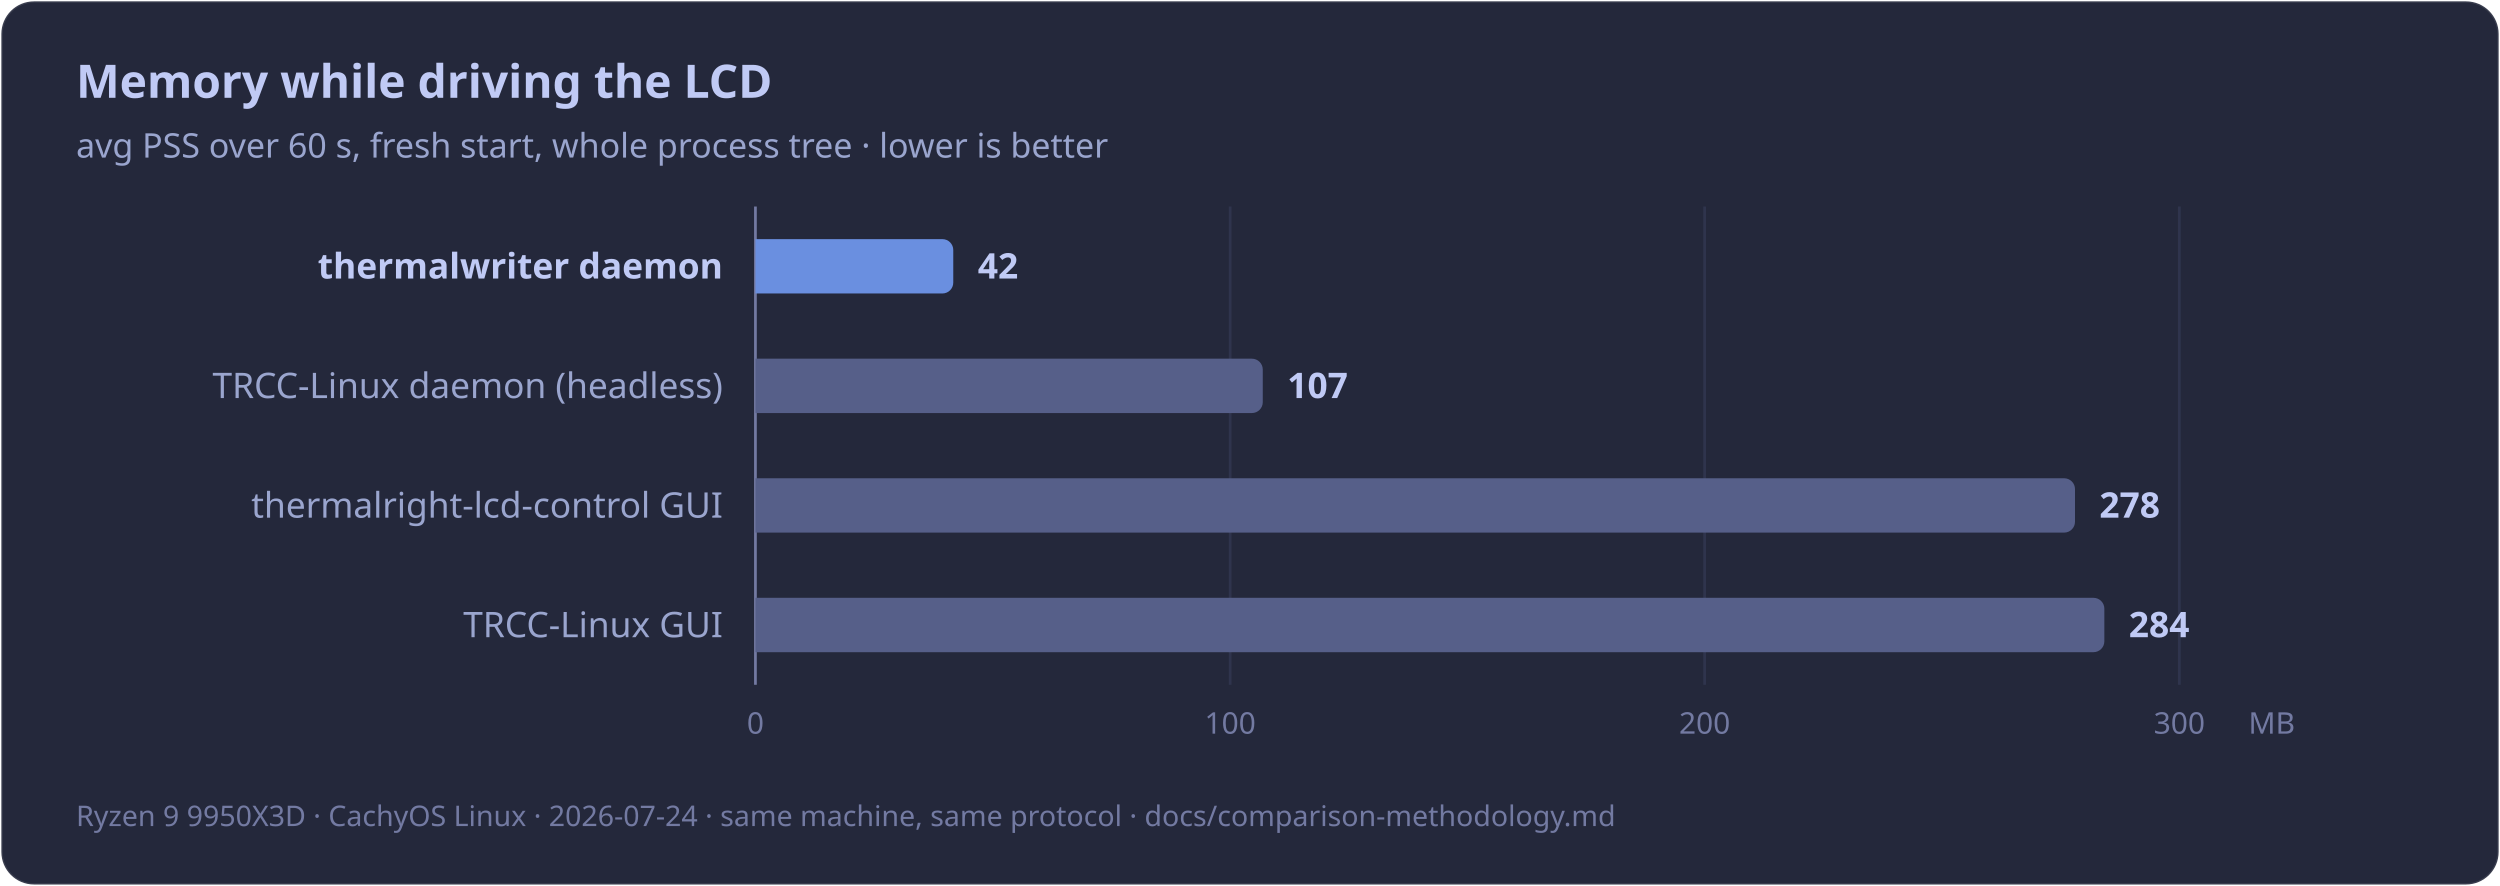
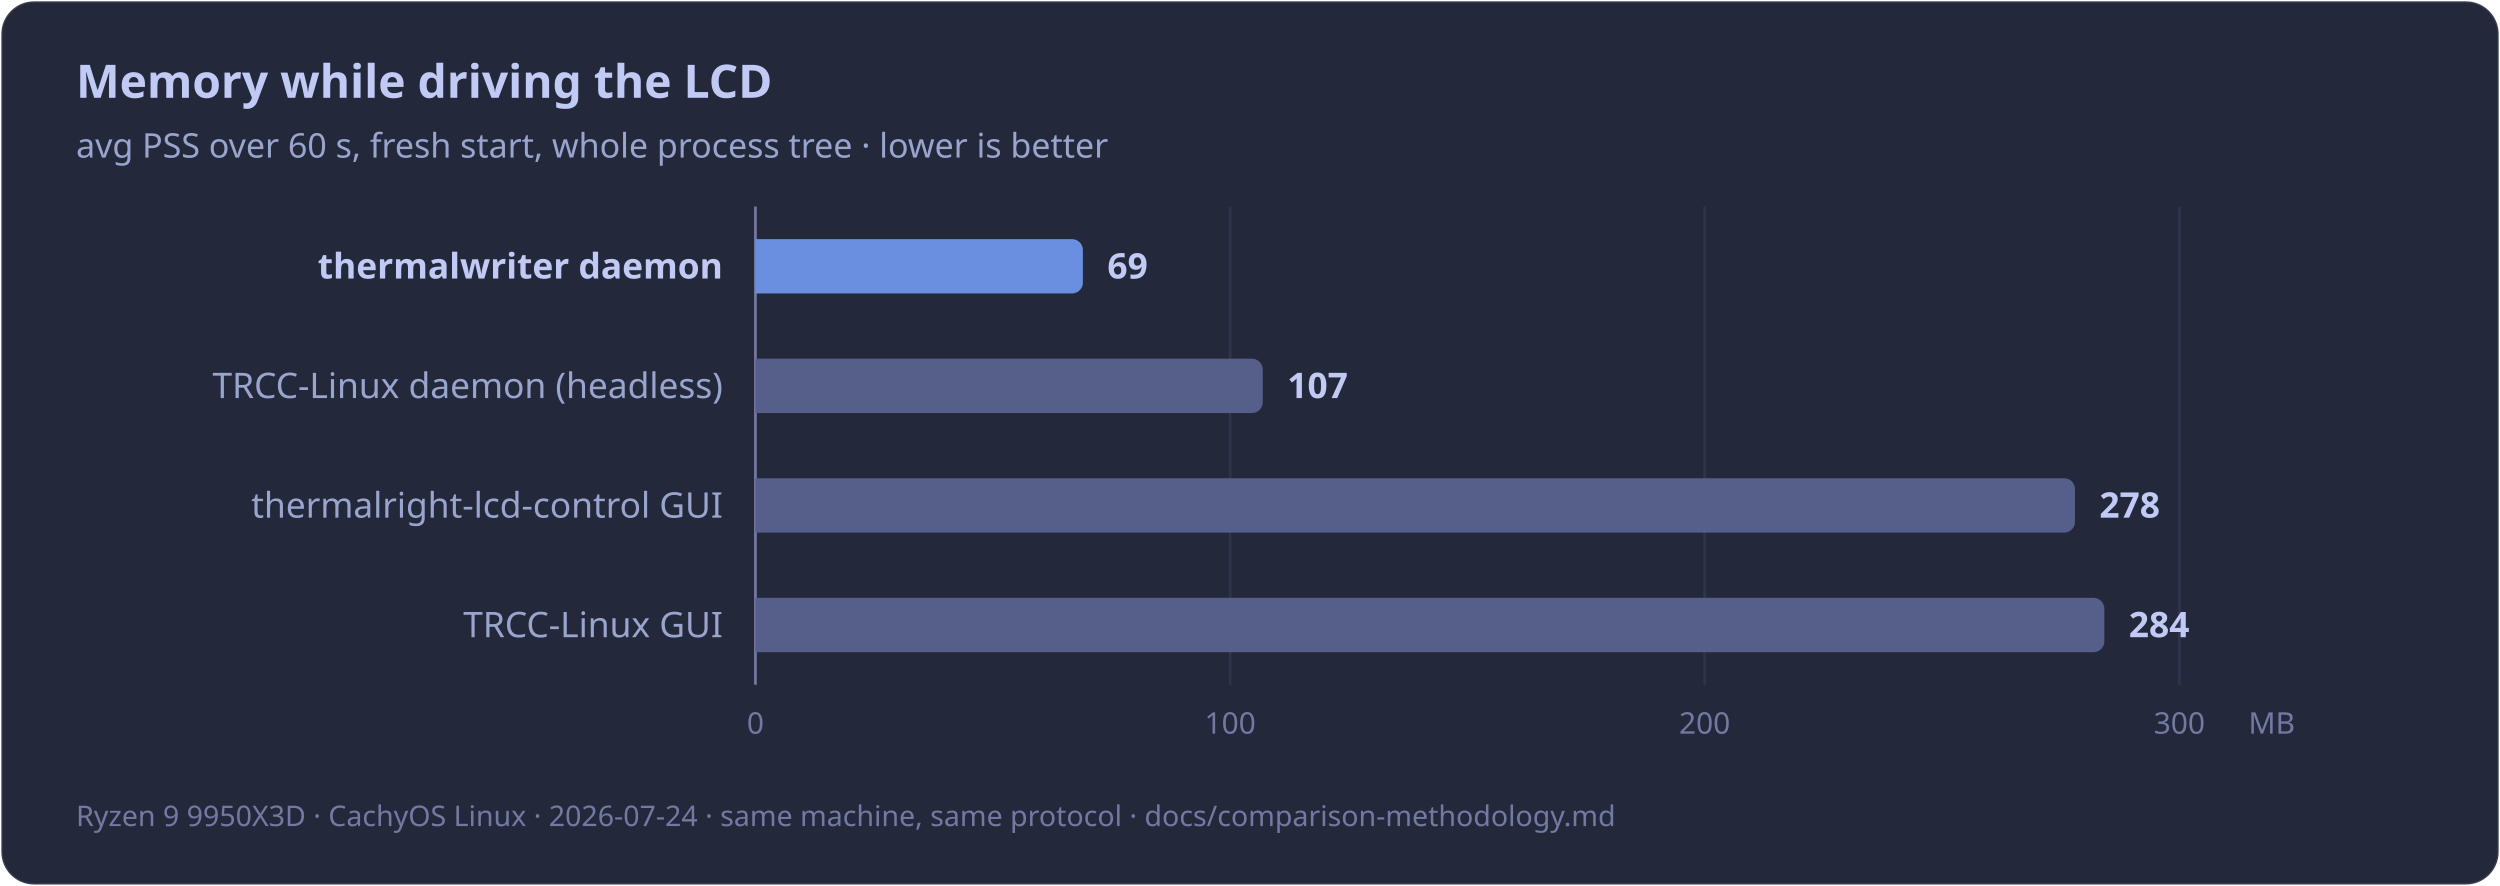
- <svg xmlns="http://www.w3.org/2000/svg" width="920" height="326" viewBox="0 0 920 326" role="img" aria-label="Memory while driving the LCD: thermalwriter daemon 42 MB; TRCC-Linux daemon (headless) 107 MB; thermalright-lcd-control GUI 278 MB; TRCC-Linux GUI 284 MB">
+ <svg xmlns="http://www.w3.org/2000/svg" width="920" height="326" viewBox="0 0 920 326" role="img" aria-label="Memory while driving the LCD: thermalwriter daemon 69 MB; TRCC-Linux daemon (headless) 107 MB; thermalright-lcd-control GUI 278 MB; TRCC-Linux GUI 284 MB">
  <rect x="0.5" y="0.5" width="919" height="325" rx="12" fill="#24283b" stroke="rgba(255,255,255,0.10)" />
  <text x="28" y="36" font-family="system-ui, sans-serif" font-size="17" font-weight="600" fill="#c0caf5">Memory while driving the LCD</text>
  <text x="28" y="58" font-family="system-ui, sans-serif" font-size="12.5" fill="#9aa5ce">avg PSS over 60 s, fresh start, whole process tree · lower is better</text>
  <text x="278.0" y="270" font-family="system-ui, sans-serif" font-size="11" fill="#737aa2" text-anchor="middle" font-variant-numeric="tabular-nums">0</text>
  <line x1="452.7" y1="76" x2="452.7" y2="252" stroke="#2f344d" stroke-width="1" />
  <text x="452.7" y="270" font-family="system-ui, sans-serif" font-size="11" fill="#737aa2" text-anchor="middle" font-variant-numeric="tabular-nums">100</text>
  <line x1="627.3" y1="76" x2="627.3" y2="252" stroke="#2f344d" stroke-width="1" />
  <text x="627.3" y="270" font-family="system-ui, sans-serif" font-size="11" fill="#737aa2" text-anchor="middle" font-variant-numeric="tabular-nums">200</text>
  <line x1="802.0" y1="76" x2="802.0" y2="252" stroke="#2f344d" stroke-width="1" />
  <text x="802.0" y="270" font-family="system-ui, sans-serif" font-size="11" fill="#737aa2" text-anchor="middle" font-variant-numeric="tabular-nums">300</text>
  <text x="836" y="270" font-family="system-ui, sans-serif" font-size="11" fill="#737aa2" text-anchor="middle">MB</text>
  <line x1="278" y1="76" x2="278" y2="252" stroke="#737aa2" stroke-width="1" />
  <text x="266" y="102.5" font-family="system-ui, sans-serif" font-size="13" font-weight="600" fill="#c0caf5" text-anchor="end">thermalwriter daemon</text>
-   <path d="M 278.0 88.0 h 68.8 a 4 4 0 0 1 4 4 v 12.0 a 4 4 0 0 1 -4 4 h -68.8 z" fill="#6a8fe0" />
-   <text x="359.836" y="102.5" font-family="system-ui, sans-serif" font-size="13" font-weight="600" fill="#c0caf5">42</text>
+   <path d="M 278.0 88.0 h 116.5 a 4 4 0 0 1 4 4 v 12.0 a 4 4 0 0 1 -4 4 h -116.5 z" fill="#6a8fe0" />
+   <text x="407.52" y="102.5" font-family="system-ui, sans-serif" font-size="13" font-weight="600" fill="#c0caf5">69</text>
  <text x="266" y="146.5" font-family="system-ui, sans-serif" font-size="13" font-weight="400" fill="#9aa5ce" text-anchor="end">TRCC-Linux daemon (headless)</text>
  <path d="M 278.0 132.0 h 182.7 a 4 4 0 0 1 4 4 v 12.0 a 4 4 0 0 1 -4 4 h -182.7 z" fill="#565f89" />
  <text x="473.719" y="146.5" font-family="system-ui, sans-serif" font-size="13" font-weight="600" fill="#c0caf5">107</text>
  <text x="266" y="190.5" font-family="system-ui, sans-serif" font-size="13" font-weight="400" fill="#9aa5ce" text-anchor="end">thermalright-lcd-control GUI</text>
  <path d="M 278.0 176.0 h 481.6 a 4 4 0 0 1 4 4 v 12.0 a 4 4 0 0 1 -4 4 h -481.6 z" fill="#565f89" />
  <text x="772.573" y="190.5" font-family="system-ui, sans-serif" font-size="13" font-weight="600" fill="#c0caf5">278</text>
  <text x="266" y="234.5" font-family="system-ui, sans-serif" font-size="13" font-weight="400" fill="#9aa5ce" text-anchor="end">TRCC-Linux GUI</text>
  <path d="M 278.0 220.0 h 492.4 a 4 4 0 0 1 4 4 v 12.0 a 4 4 0 0 1 -4 4 h -492.4 z" fill="#565f89" />
  <text x="783.403" y="234.5" font-family="system-ui, sans-serif" font-size="13" font-weight="600" fill="#c0caf5">284</text>
  <text x="28" y="304" font-family="system-ui, sans-serif" font-size="10.5" fill="#737aa2">Ryzen 9 9950X3D · CachyOS Linux · 2026-07-24 · same machine, same protocol · docs/comparison-methodology.md</text>
</svg>
